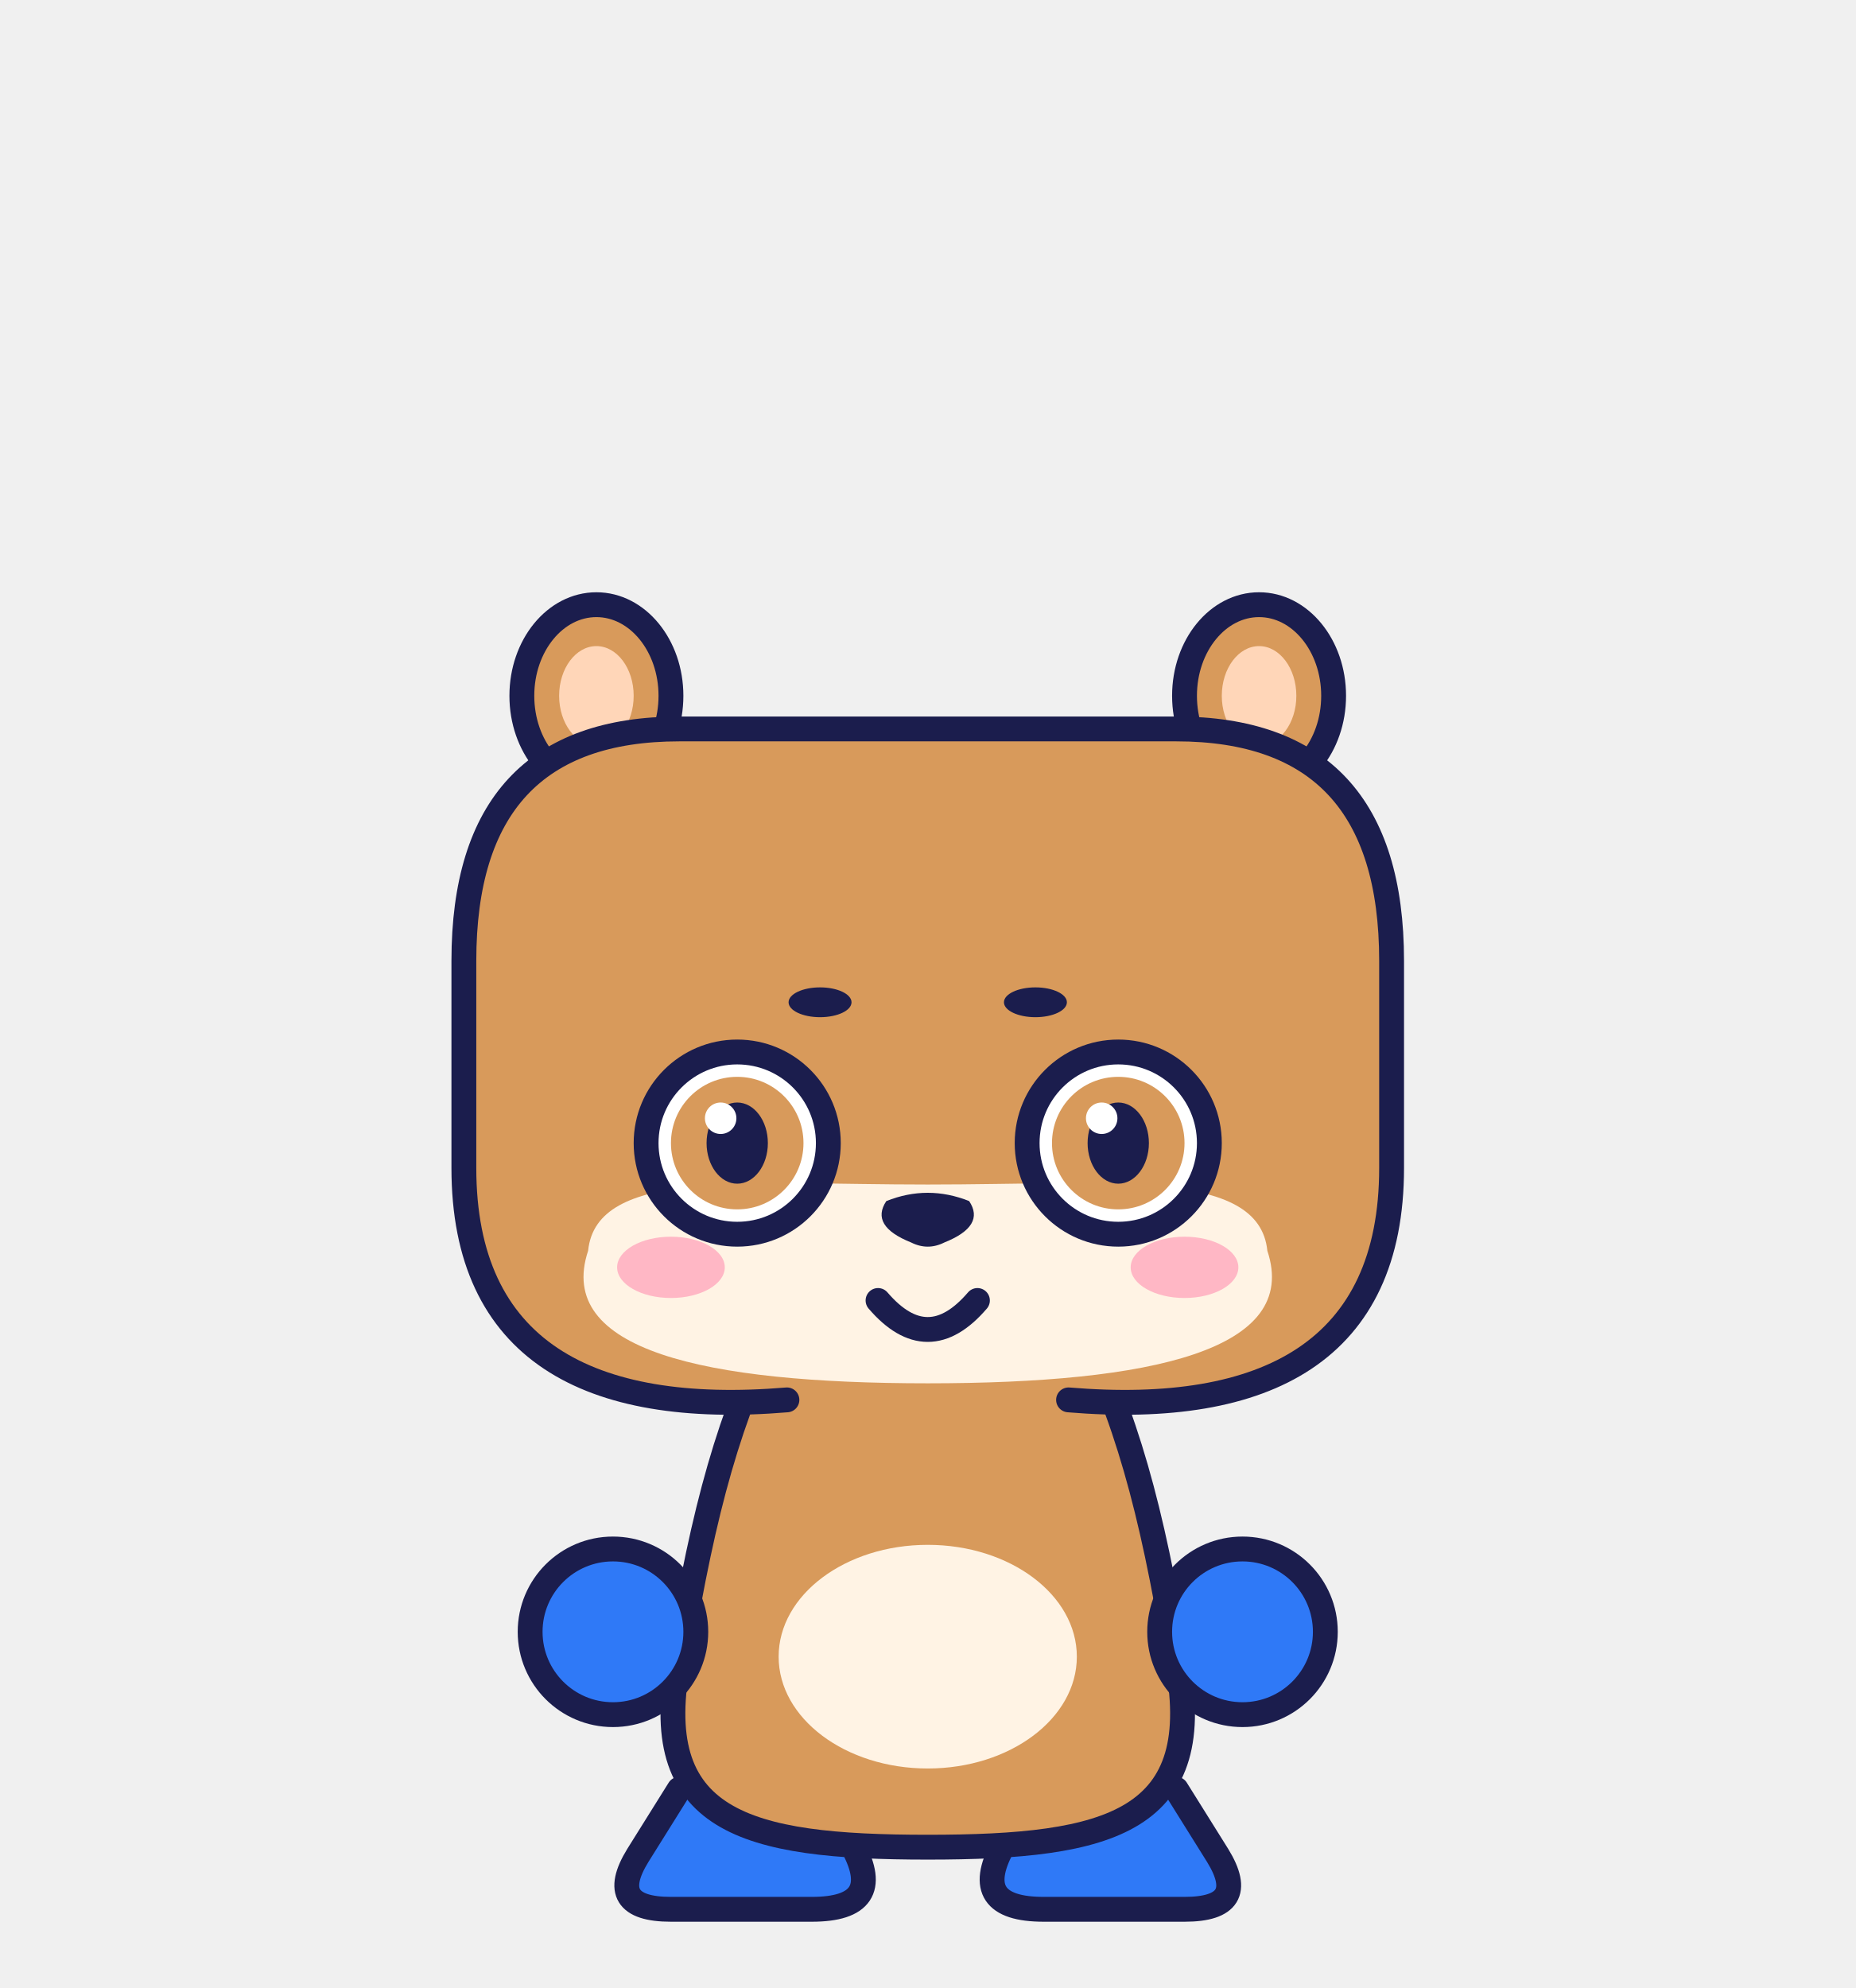
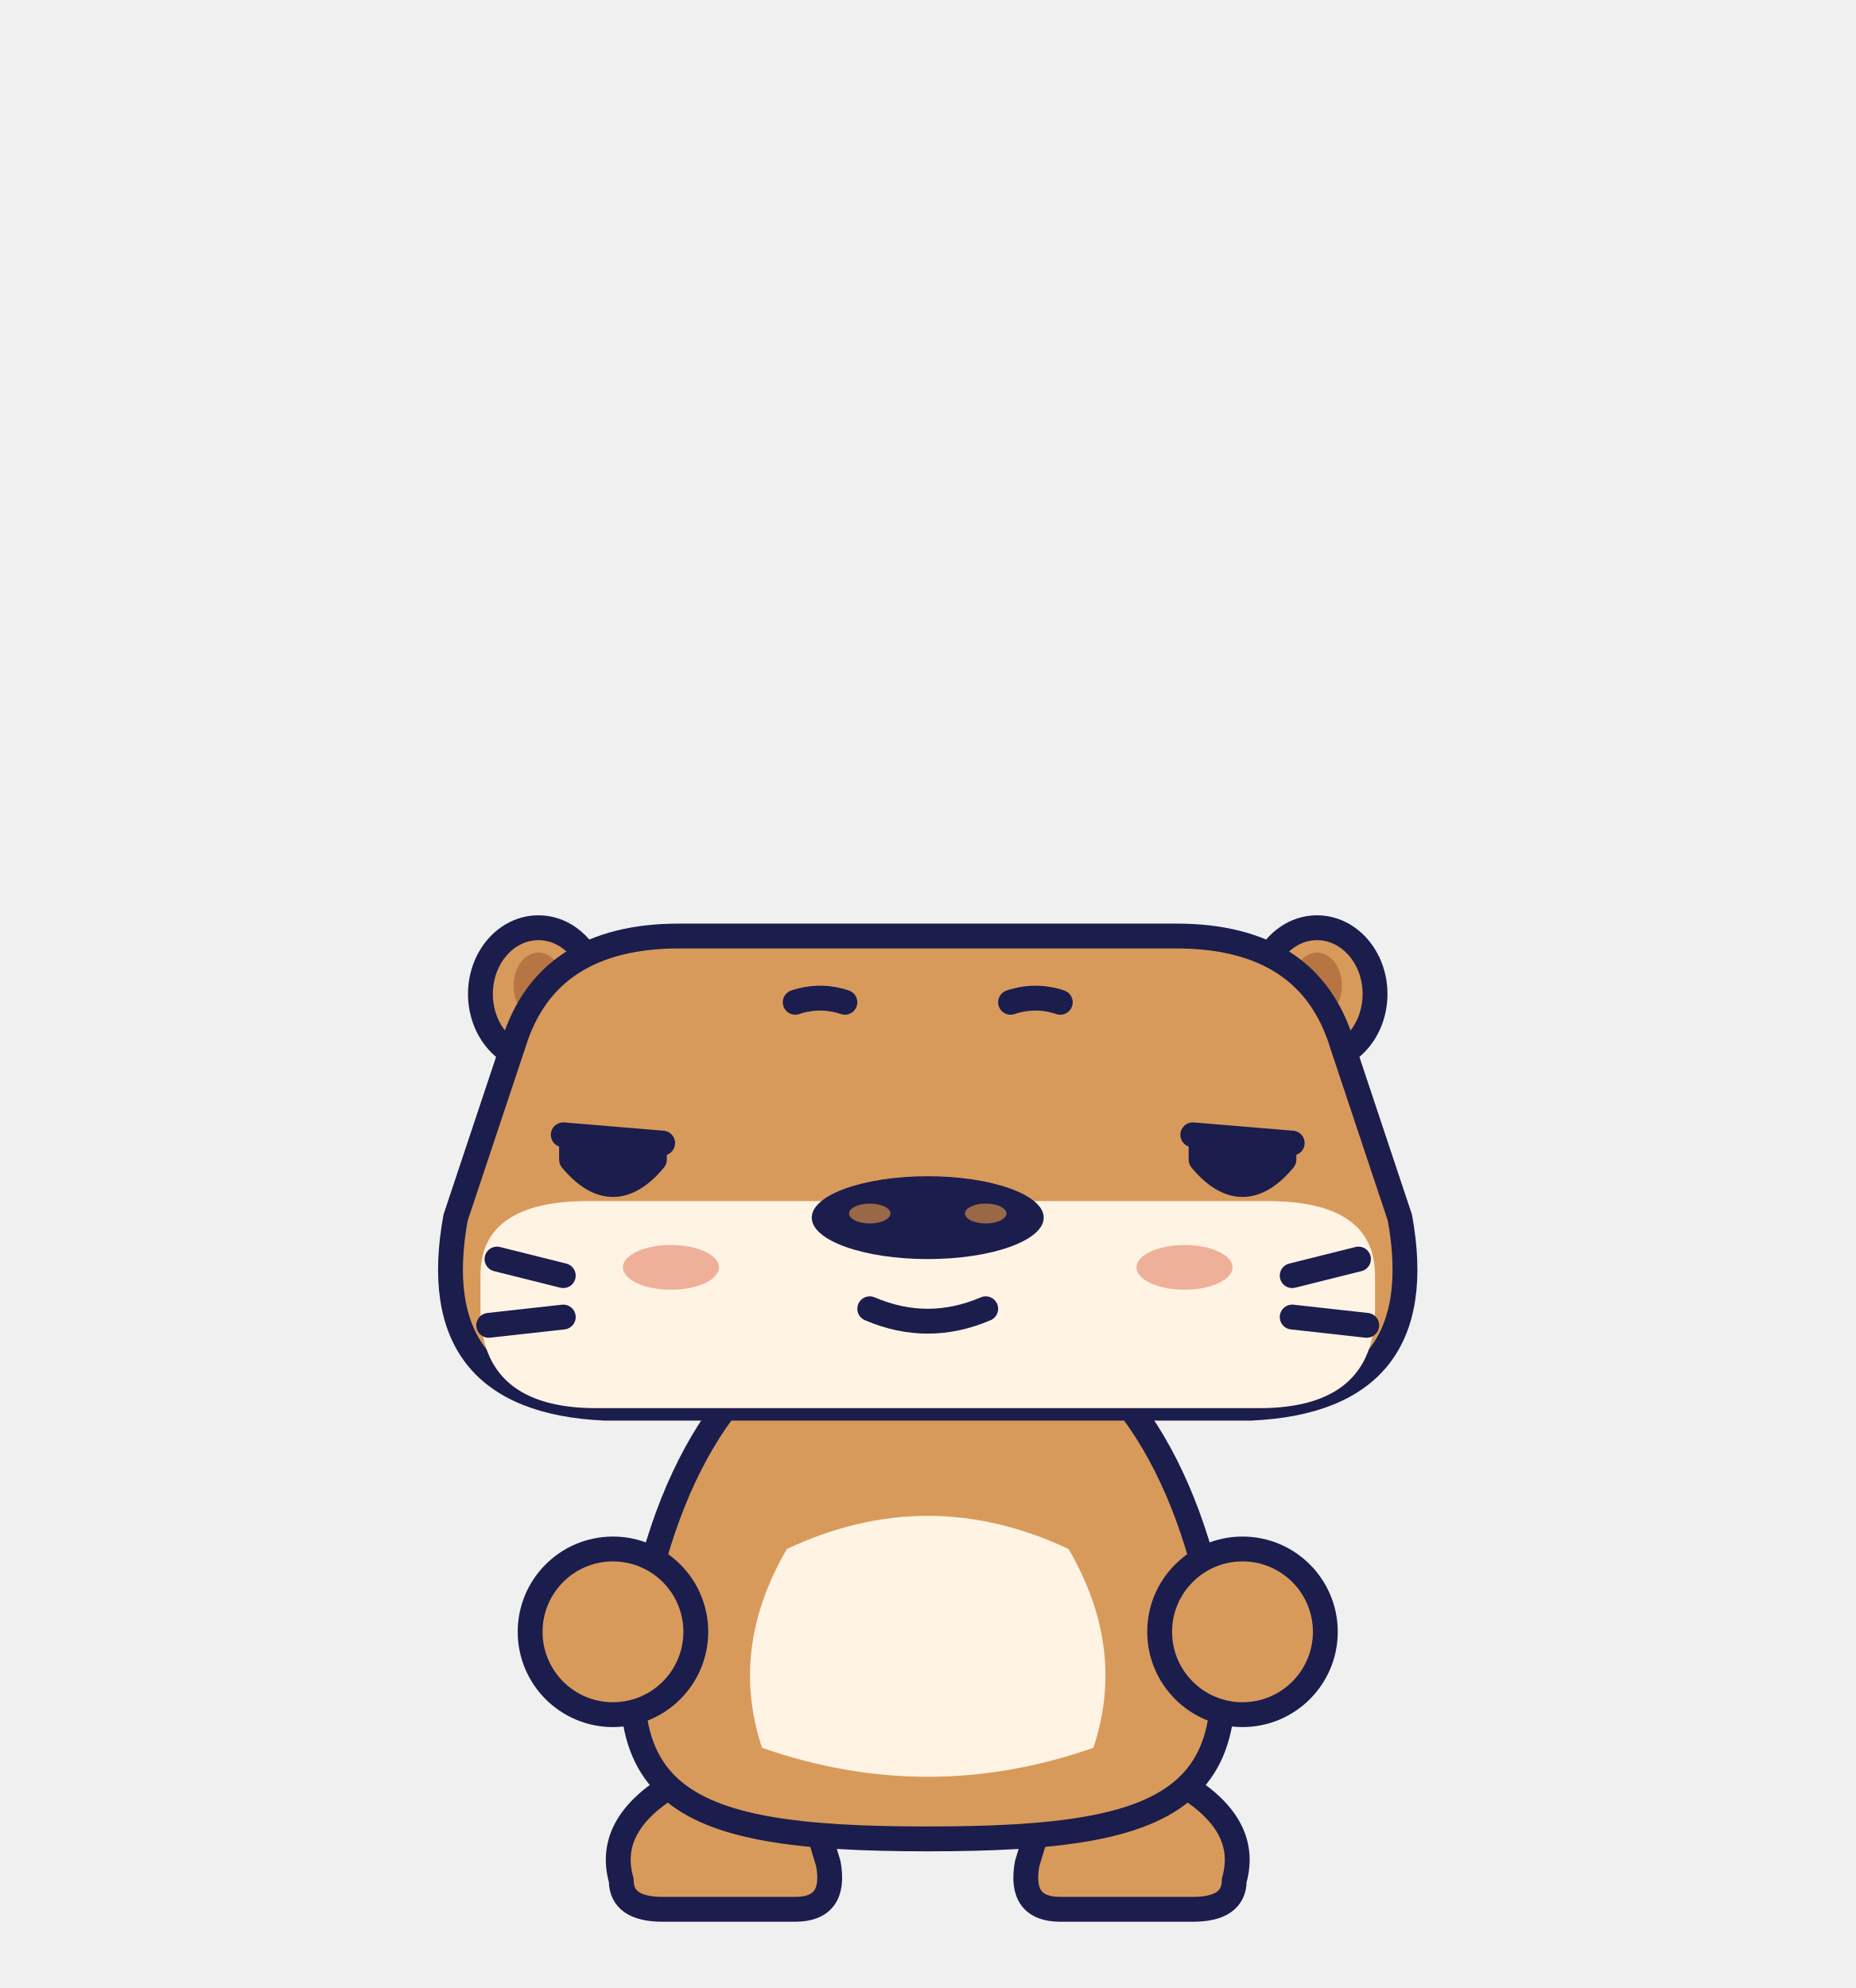
<svg xmlns="http://www.w3.org/2000/svg" width="224" height="240" viewBox="-112 -232 224 240" fill="none" stroke="#1B1D4D" stroke-width="3" stroke-linecap="round" stroke-linejoin="round">
  <g id="foot-l">
-     <path d="M -30 -16 Q -22 -20 -13 -16 L -9 -9 Q -5 -1.5 -14 -1.5 L -31 -1.5 Q -39 -1.5 -35 -8 Z" fill="#2F79F7" />
+     <path transform="scale(1 1)" d="M -30 -17 Q -39 -12 -37 -5 Q -37 -1.5 -32 -1.5 H -16 Q -11 -1.5 -12 -7 L -15 -17 Z" fill="#D89A5B" />
  </g>
-   <g id="foot-r" transform="scale(-1 1)">
-     <path d="M -30 -16 Q -22 -20 -13 -16 L -9 -9 Q -5 -1.5 -14 -1.5 L -31 -1.5 Q -39 -1.5 -35 -8 Z" fill="#2F79F7" />
+   <g id="foot-r">
+     <path transform="scale(-1 1)" d="M -30 -17 Q -39 -12 -37 -5 Q -37 -1.5 -32 -1.5 H -16 Q -11 -1.5 -12 -7 L -15 -17 Z" fill="#D89A5B" />
  </g>
  <g id="body">
-     <path d="M -18 -73 C -24 -61 -27 -50 -30 -32 C -34 -12 -22 -9 0 -9 C 22 -9 34 -12 30 -32 C 27 -50 24 -61 18 -73 Z" fill="#D89A5B" />
+     <path d="M -21 -66 Q -29 -58 -33 -44 C -41 -15 -31 -10 0 -10 C 31 -10 41 -15 33 -44 Q 29 -58 21 -66 Z" fill="#D89A5B" />
  </g>
  <g id="belly">
-     <ellipse cx="0" cy="-32" rx="18" ry="13.5" fill="#FFF3E4" stroke="none" />
+     <path d="M -17 -45 Q 0 -53 17 -45 Q 24 -33 20 -21 Q 0 -14 -20 -21 Q -24 -33 -17 -45 Z" fill="#FFF3E4" stroke="none" />
  </g>
  <g id="ear-l">
-     <ellipse cx="-40" cy="-148" rx="9" ry="11" fill="#D89A5B" stroke="#1B1D4D" />
-     <ellipse cx="-40" cy="-148" rx="4.5" ry="6" fill="#FFD6B8" stroke="none" />
+     <ellipse cx="-47" cy="-112" rx="7" ry="8" fill="#D89A5B" />
+     <ellipse cx="-47" cy="-113" rx="3" ry="4" fill="#B67542" stroke="none" />
  </g>
  <g id="ear-r">
-     <ellipse cx="40" cy="-148" rx="9" ry="11" fill="#D89A5B" stroke="#1B1D4D" />
-     <ellipse cx="40" cy="-148" rx="4.5" ry="6" fill="#FFD6B8" stroke="none" />
+     <ellipse cx="47" cy="-112" rx="7" ry="8" fill="#D89A5B" />
+     <ellipse cx="47" cy="-113" rx="3" ry="4" fill="#B67542" stroke="none" />
  </g>
  <g id="head">
-     <path d="M -17 -63 C -41 -61 -56 -69 -56 -91 L -56 -116 Q -56 -144 -30 -144 L 30 -144 Q 56 -144 56 -116 L 56 -91 C 56 -69 41 -61 17 -63 Z" fill="#D89A5B" stroke="none" />
-     <path d="M -17 -63 C -41 -61 -56 -69 -56 -91 L -56 -116 Q -56 -144 -30 -144 L 30 -144 Q 56 -144 56 -116 L 56 -91 C 56 -69 41 -61 17 -63" fill="none" />
-     <path d="M -41 -81 C -40 -91 -22 -89 0 -89 C 22 -89 40 -91 41 -81 C 45 -69 27 -65 0 -65 C -27 -65 -45 -69 -41 -81 Z" fill="#FFF3E4" stroke="none" />
-     <path d="M -5 -87 Q 0 -89 5 -87 Q 7 -84 2 -82 Q 0 -81 -2 -82 Q -7 -84 -5 -87 Z" fill="#1B1D4D" stroke="none" />
+     <path d="M -30 -119 Q -46 -119 -50 -106 L -57 -85 Q -61 -63 -39 -62 H 39 Q 61 -63 57 -85 L 50 -106 Q 46 -119 30 -119 Z" fill="#D89A5B" />
+     <path d="M -41 -87 H 41 Q 54 -87 54 -78 V -74 Q 54 -62 40 -62 H -40 Q -54 -62 -54 -74 V -78 Q -54 -87 -41 -87 Z" fill="#FFF3E4" stroke="none" />
+     <ellipse cx="0" cy="-85" rx="14" ry="5" fill="#1B1D4D" stroke="none" />
+     <ellipse cx="-7" cy="-85.5" rx="2.5" ry="1.2" fill="#9A6846" stroke="none" />
+     <ellipse cx="7" cy="-85.5" rx="2.5" ry="1.2" fill="#9A6846" stroke="none" />
+     <path d="M -44 -78 L -52 -80 M -44 -73 L -53 -72 M 44 -78 L 52 -80 M 44 -73 L 53 -72" fill="none" />
  </g>
  <g id="brow-l">
-     <ellipse cx="-13" cy="-111" rx="3.8" ry="1.8" fill="#1B1D4D" stroke="none" />
+     <path d="M -16 -111 Q -13 -112 -10 -111" fill="none" />
+   </g>
+   <g id="eye-l">
+     <path d="M -43 -94 Q -38 -93 -33 -94 L -33 -92 Q -38 -86 -43 -92 Z" fill="#1B1D4D" />
+     <ellipse cx="-38" cy="-92" rx="2" ry="2.5" fill="#1B1D4D" stroke="none" />
+     <path d="M -44 -95 L -32 -94" fill="none" stroke-width="3" />
+   </g>
+   <g id="cheek-l">
+     <ellipse cx="-31" cy="-79" rx="5.8" ry="2.7" fill="#EFB09A" stroke="none" />
  </g>
  <g id="brow-r">
-     <ellipse cx="13" cy="-111" rx="3.8" ry="1.8" fill="#1B1D4D" stroke="none" />
-   </g>
-   <g id="eye-l">
-     <ellipse cx="-23" cy="-94" rx="11" ry="11" fill="#FFFFFF" stroke="#1B1D4D" />
-     <ellipse cx="-23" cy="-94" rx="8" ry="8" fill="#D89A5B" stroke="none" />
-     <ellipse cx="-23" cy="-94" rx="3.7" ry="4.9" fill="#1B1D4D" stroke="none" />
-     <ellipse cx="-25" cy="-97" rx="1.9" ry="1.9" fill="#FFFFFF" stroke="none" />
+     <path d="M 10 -111 Q 13 -112 16 -111" fill="none" />
  </g>
  <g id="eye-r">
-     <ellipse cx="23" cy="-94" rx="11" ry="11" fill="#FFFFFF" stroke="#1B1D4D" />
-     <ellipse cx="23" cy="-94" rx="8" ry="8" fill="#D89A5B" stroke="none" />
-     <ellipse cx="23" cy="-94" rx="3.7" ry="4.9" fill="#1B1D4D" stroke="none" />
-     <ellipse cx="21" cy="-97" rx="1.9" ry="1.9" fill="#FFFFFF" stroke="none" />
-   </g>
-   <g id="cheek-l">
-     <ellipse cx="-31" cy="-79" rx="6.5" ry="3.7" fill="#FFB7C5" stroke="none" />
+     <path d="M 33 -94 Q 38 -93 43 -94 L 43 -92 Q 38 -86 33 -92 Z" fill="#1B1D4D" />
+     <ellipse cx="38" cy="-92" rx="2" ry="2.5" fill="#1B1D4D" stroke="none" />
+     <path d="M 32 -95 L 44 -94" fill="none" stroke-width="3" />
  </g>
  <g id="cheek-r">
-     <ellipse cx="31" cy="-79" rx="6.5" ry="3.7" fill="#FFB7C5" stroke="none" />
+     <ellipse cx="31" cy="-79" rx="5.8" ry="2.7" fill="#EFB09A" stroke="none" />
  </g>
  <g id="mouth">
-     <path d="M -6 -75 Q 0 -68 6 -75" fill="none" />
+     <path d="M -7 -74 Q 0 -71 7 -74" fill="none" />
  </g>
  <g id="hand-l">
-     <ellipse cx="-38" cy="-35" rx="10" ry="10" fill="#2F79F7" stroke="#1B1D4D" />
+     <ellipse cx="-38" cy="-35" rx="10" ry="10" fill="#D89A5B" />
  </g>
  <g id="hand-r">
-     <ellipse cx="38" cy="-35" rx="10" ry="10" fill="#2F79F7" stroke="#1B1D4D" />
+     <ellipse cx="38" cy="-35" rx="10" ry="10" fill="#D89A5B" />
  </g>
</svg>
